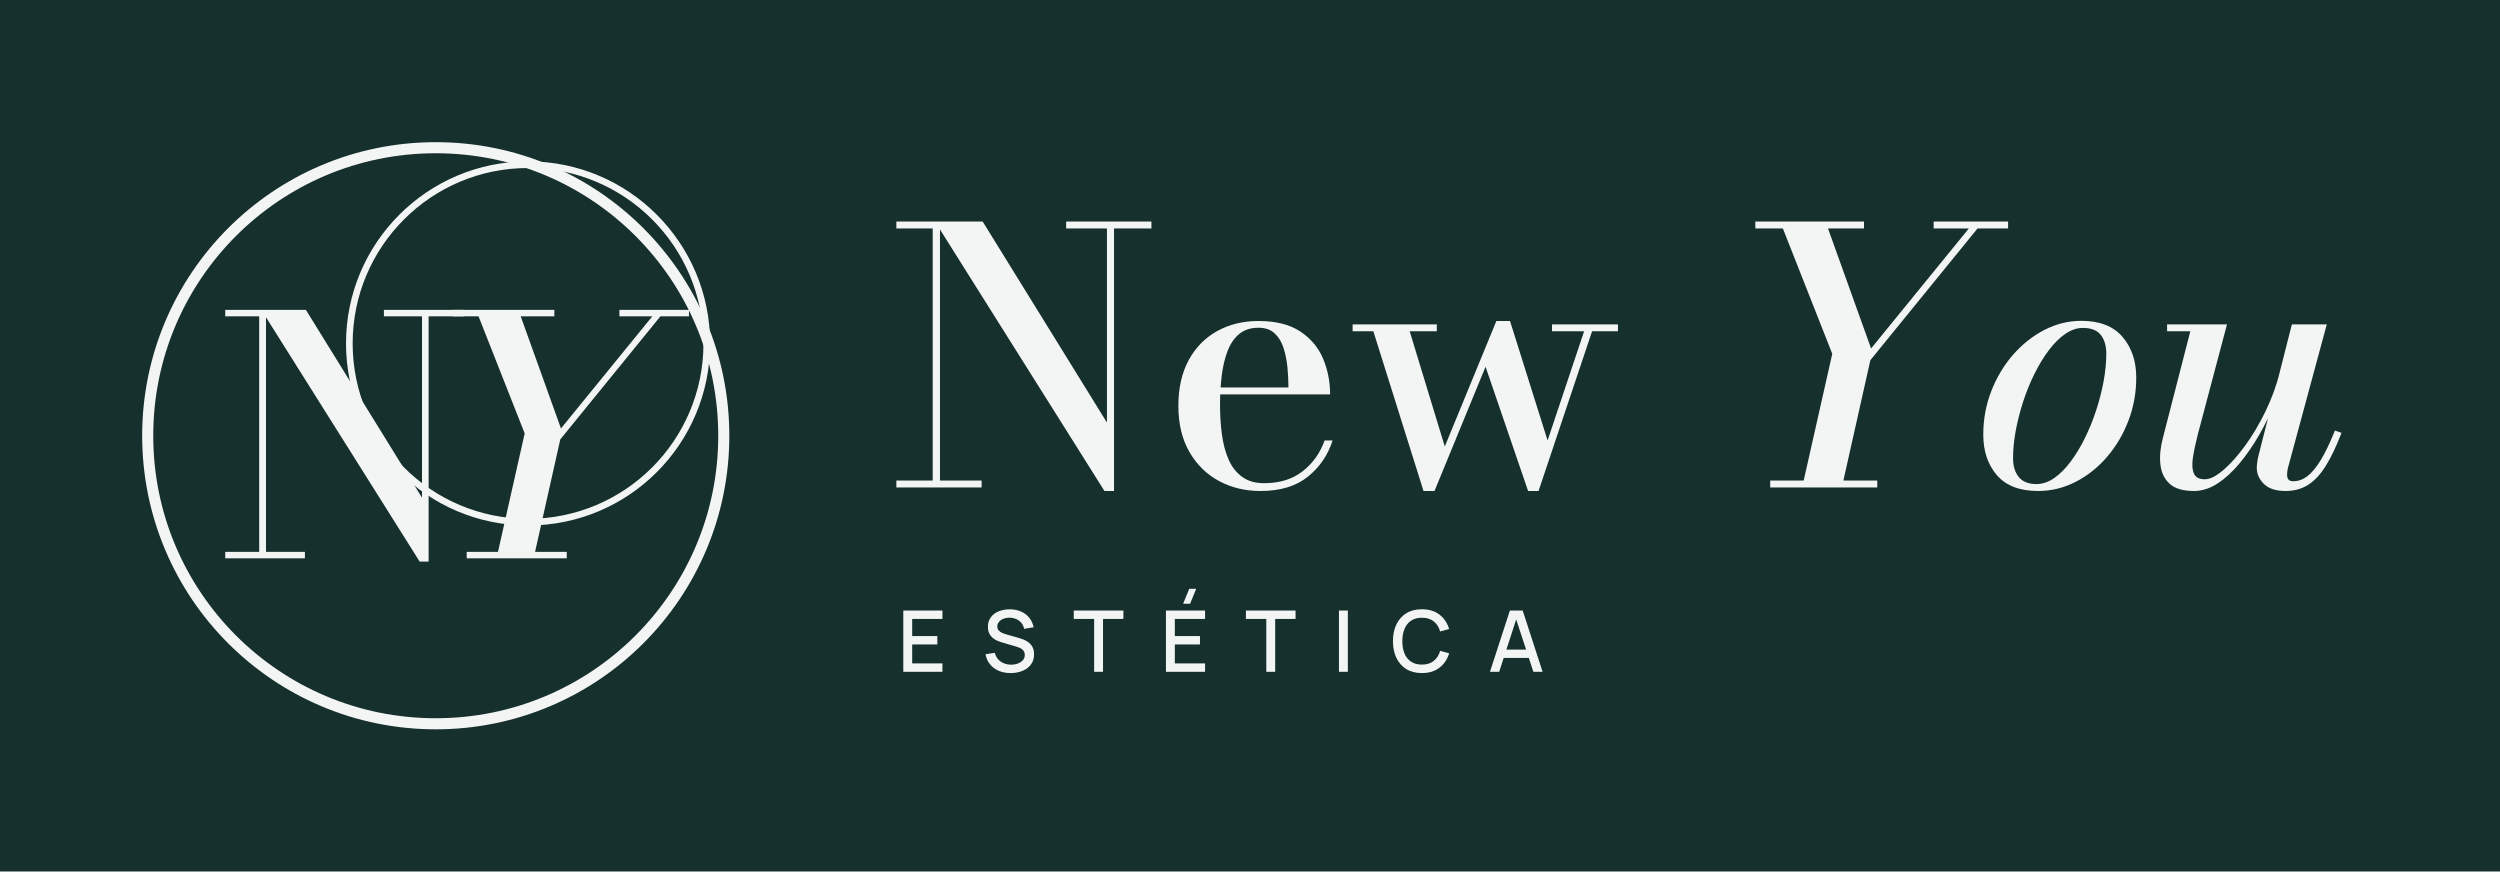
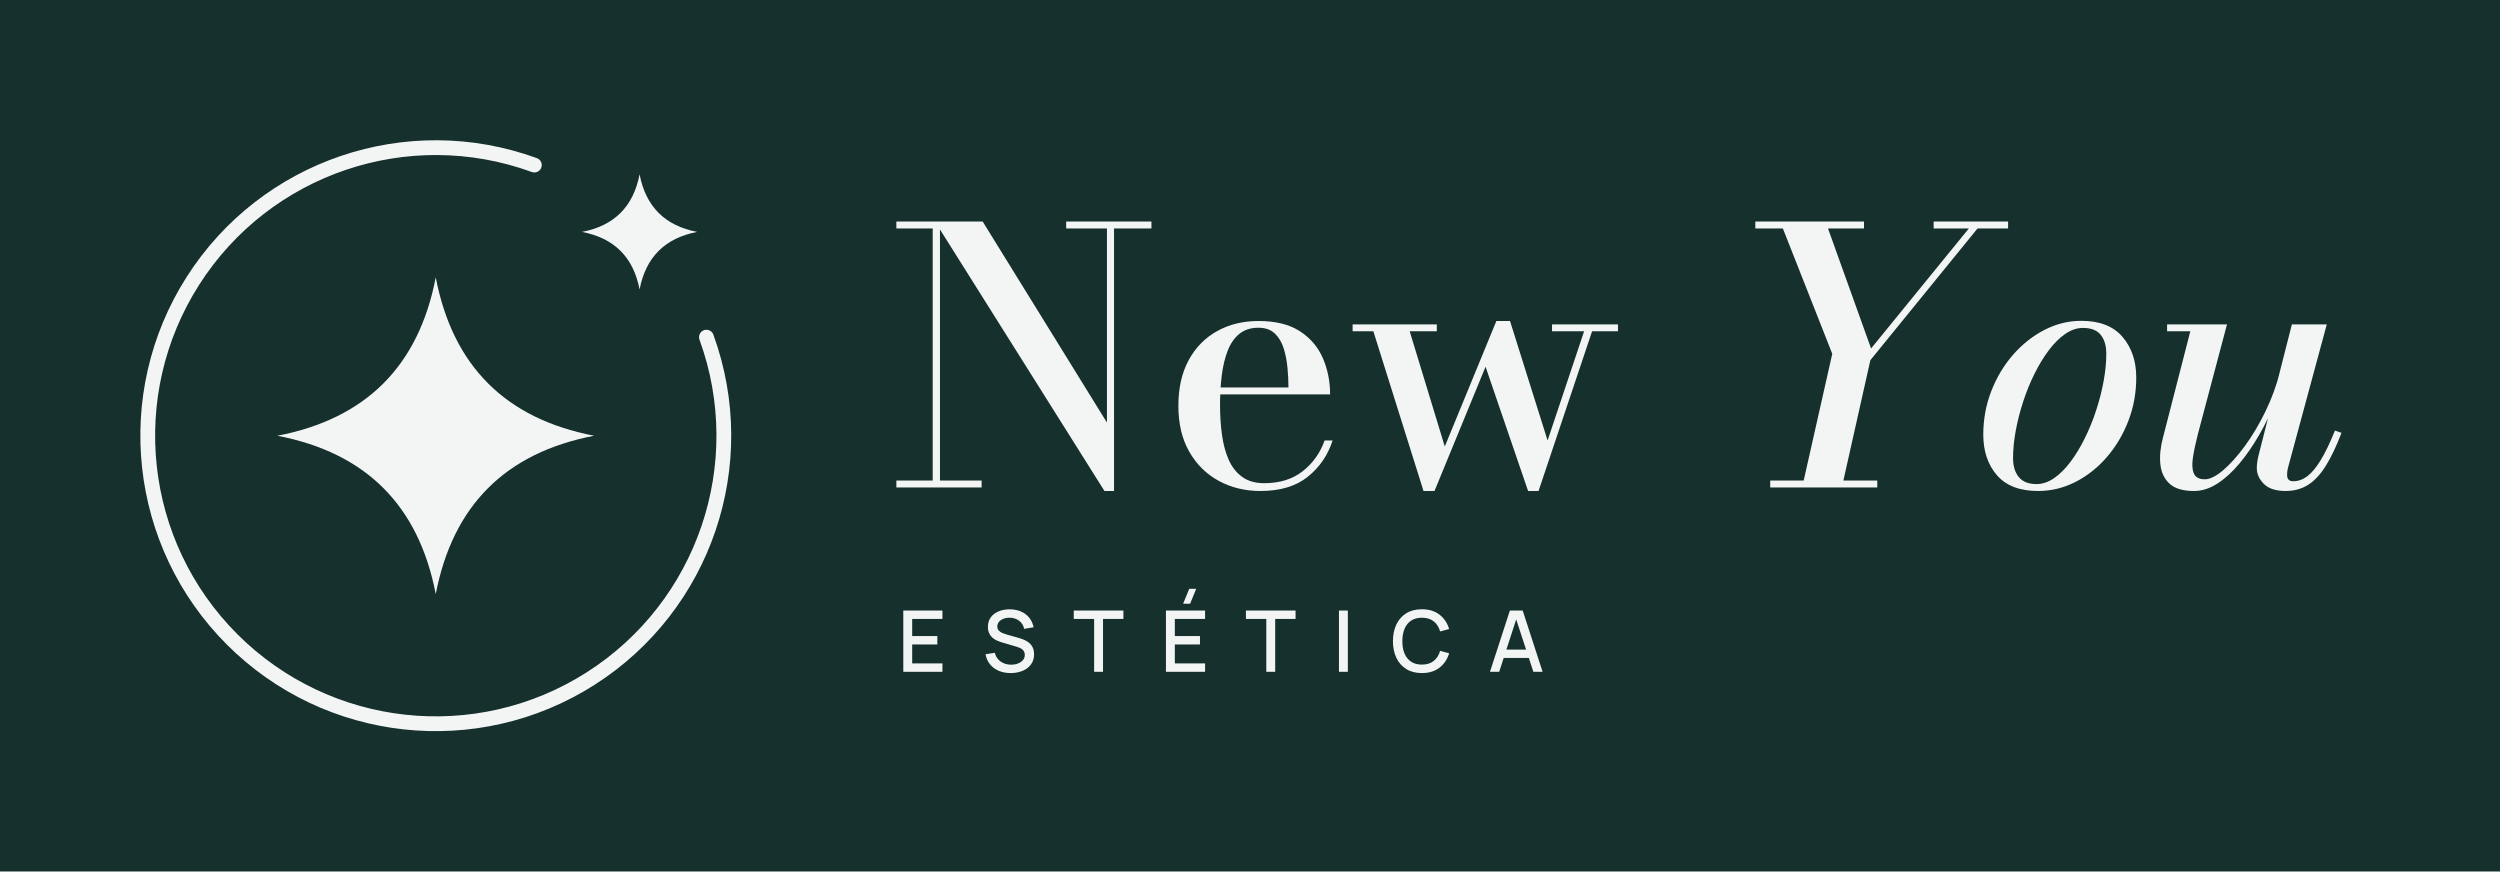
<svg xmlns="http://www.w3.org/2000/svg" viewBox="0 0 677 236" width="677" height="236">
  <rect width="677.152" height="236" fill="#15302D" />
-   <circle cx="118.0" cy="118.0" r="78.0" fill="none" stroke="#F3F5F4" stroke-width="3" />
-   <circle cx="143.0" cy="93.0" r="48.4" fill="none" stroke="#F3F5F4" stroke-width="1.80" />
-   <path d="M72.029 83.914V149.44H82.569V151.189H60.996V149.44H70.19V85.663H60.996V83.914ZM125.535 83.914V85.663H116.071V152.086H113.65L70.773 83.914H82.838L114.277 134.774V85.663H103.962V83.914Z" fill="#F3F5F4" />
-   <path d="M134.46 151.189 142.084 117.372 128.899 83.914H140.38L151.907 116.027L177.92 84.093H180.117L151.727 118.987L144.506 151.189ZM126.387 151.189V149.44H153.476V151.189ZM122.62 85.663V83.914H150.113V85.663ZM167.739 85.663V83.914H186.576V85.663Z" fill="#F3F5F4" />
+   <path d="M191.3,91.3 A78,78 0 1 1 144.7,44.7" fill="none" stroke="#F3F5F4" stroke-width="4" stroke-linecap="round" />
+   <path d="M173.2,47.2 Q175.7,60.3 188.8,62.8 Q175.7,65.3 173.2,78.4 Q170.7,65.3 157.6,62.8 Q170.7,60.3 173.2,47.2Z" fill="#F3F5F4" />
+   <path d="M118.0,75.1 Q124.9,111.1 160.9,118.0 Q124.9,124.9 118.0,160.9 Q111.1,124.9 75.1,118.0 Q111.1,111.1 118.0,75.1Z" fill="#F3F5F4" />
  <path d="M254.544 60.0V130.128H265.824V132.0H242.736V130.128H252.576V61.872H242.736V60.0ZM311.808 60.0V61.872H301.68V132.96H299.088L253.2 60.0H266.112L299.76 114.432V61.872H288.72V60.0ZM341.328 132.96Q335.088 132.96 330.048 130.224Q325.008 127.488 322.056 122.328Q319.104 117.168 319.104 109.92Q319.104 102.672 321.888 97.536Q324.672 92.4 329.592 89.664Q334.512 86.928 340.8 86.928Q347.76 86.928 352.032 89.712Q356.304 92.496 358.248 97.032Q360.192 101.568 360.192 106.8H325.584V104.928H348.912Q348.912 102.384 348.648 99.576Q348.384 96.768 347.616 94.32Q346.848 91.872 345.216 90.312Q343.584 88.752 340.8 88.752Q337.632 88.752 335.592 90.432Q333.552 92.112 332.424 95.064Q331.296 98.016 330.84 101.76Q330.384 105.504 330.384 109.632Q330.384 113.904 330.912 117.744Q331.44 121.584 332.736 124.512Q334.032 127.44 336.384 129.144Q338.736 130.848 342.336 130.848Q348.672 130.848 352.8 127.584Q356.928 124.32 358.704 119.28H360.864Q358.992 125.184 354.192 129.072Q349.392 132.96 341.328 132.96ZM438.144 87.84V89.712H431.136L416.64 132.96H413.808L402.288 99.312L388.464 132.96H385.488L371.904 89.712H366.288V87.84H389.088V89.712H381.744L391.248 120.912L405.216 86.928H408.912L419.088 119.28L428.976 89.712H420.288V87.84Z" fill="#F3F5F4" />
  <path d="M488.016 132.0 496.176 95.808 482.064 60.0H494.352L506.688 94.368L534.528 60.192H536.88L506.496 97.536L498.768 132.0ZM479.376 132.0V130.128H508.368V132.0ZM475.344 61.872V60.0H504.768V61.872ZM523.632 61.872V60.0H543.792V61.872ZM551.904 132.96Q544.464 132.96 540.768 128.688Q537.072 124.416 537.072 117.696Q537.072 111.504 539.232 105.936Q541.392 100.368 545.112 96.096Q548.832 91.824 553.608 89.352Q558.384 86.88 563.616 86.88Q571.056 86.88 574.776 91.224Q578.496 95.568 578.496 102.24Q578.496 108.432 576.36 113.976Q574.224 119.52 570.528 123.792Q566.832 128.064 562.032 130.512Q557.232 132.96 551.904 132.96ZM551.472 131.088Q553.92 131.088 556.248 129.48Q558.576 127.872 560.688 125.064Q562.8 122.256 564.576 118.656Q566.352 115.056 567.648 111.096Q568.944 107.136 569.664 103.2Q570.384 99.264 570.384 95.808Q570.384 92.544 568.872 90.672Q567.36 88.8 564.048 88.8Q561.648 88.8 559.296 90.408Q556.944 92.016 554.832 94.824Q552.72 97.632 550.944 101.208Q549.168 104.784 547.872 108.768Q546.576 112.752 545.856 116.664Q545.136 120.576 545.136 124.08Q545.136 127.296 546.696 129.192Q548.256 131.088 551.472 131.088ZM594.144 132.96Q589.632 132.96 587.496 130.968Q585.36 128.976 585.024 125.688Q584.688 122.4 585.744 118.464L593.136 89.712H586.848V87.84H603.072L595.2 117.504Q594.24 121.248 593.832 123.984Q593.424 126.72 594.12 128.256Q594.816 129.792 597.072 129.792Q599.136 129.792 602.016 127.344Q604.896 124.896 607.92 120.768Q610.944 116.64 613.488 111.408Q616.032 106.176 617.424 100.608H618.864Q617.856 104.64 616.032 109.104Q614.208 113.568 611.76 117.816Q609.312 122.064 606.456 125.496Q603.6 128.928 600.48 130.944Q597.36 132.96 594.144 132.96ZM618.96 132.96Q614.976 132.96 613.056 131.04Q611.136 129.12 611.136 126.72Q611.136 126.096 611.256 125.184Q611.376 124.272 611.568 123.504L620.64 87.84H630.096L619.536 126.864Q619.44 127.296 619.392 127.752Q619.344 128.208 619.344 128.592Q619.344 130.32 620.976 130.32Q623.04 130.32 624.84 128.952Q626.64 127.584 628.464 124.584Q630.288 121.584 632.304 116.592L634.08 117.216Q631.968 122.736 629.784 126.216Q627.6 129.696 624.984 131.328Q622.368 132.96 618.96 132.96Z" fill="#F3F5F4" />
  <path d="M244.613 181.92V165.331H255.211V167.601H247.02V172.255H253.829V174.524H247.02V179.651H255.211V181.92ZM273.666 182.266Q271.881 182.266 270.446 181.649Q269.012 181.033 268.085 179.887Q267.157 178.74 266.881 177.162L269.392 176.782Q269.772 178.303 270.982 179.149Q272.192 179.996 273.804 179.996Q274.807 179.996 275.648 179.679Q276.489 179.363 277.001 178.769Q277.514 178.176 277.514 177.347Q277.514 176.897 277.358 176.552Q277.203 176.206 276.932 175.947Q276.661 175.688 276.276 175.498Q275.89 175.308 275.429 175.169L271.178 173.914Q270.556 173.729 269.911 173.436Q269.266 173.142 268.73 172.664Q268.194 172.186 267.86 171.477Q267.526 170.769 267.526 169.755Q267.526 168.223 268.315 167.157Q269.104 166.092 270.452 165.544Q271.8 164.997 273.47 164.997Q275.152 165.02 276.483 165.596Q277.813 166.172 278.695 167.249Q279.576 168.326 279.91 169.859L277.33 170.296Q277.157 169.363 276.592 168.689Q276.028 168.015 275.21 167.652Q274.392 167.29 273.436 167.278Q272.514 167.255 271.748 167.555Q270.982 167.854 270.527 168.396Q270.072 168.937 270.072 169.64Q270.072 170.331 270.475 170.757Q270.878 171.183 271.472 171.431Q272.065 171.679 272.652 171.84L275.717 172.704Q276.293 172.865 277.024 173.136Q277.756 173.407 278.441 173.891Q279.127 174.374 279.576 175.175Q280.025 175.976 280.025 177.185Q280.025 178.441 279.518 179.391Q279.012 180.342 278.13 180.981Q277.249 181.62 276.097 181.943Q274.945 182.266 273.666 182.266ZM296.292 181.92V167.601H290.773V165.331H304.217V167.601H298.699V181.92ZM322.281 163.488H320.391L322.039 159.456H323.928ZM315.737 181.92V165.331H326.336V167.601H318.145V172.255H324.953V174.524H318.145V179.651H326.336V181.92ZM342.913 181.92V167.601H337.395V165.331H350.839V167.601H345.321V181.92ZM362.589 181.92V165.331H364.997V181.92ZM385.053 182.266Q382.565 182.266 380.814 181.177Q379.063 180.088 378.135 178.141Q377.208 176.195 377.208 173.626Q377.208 171.057 378.135 169.11Q379.063 167.163 380.814 166.074Q382.565 164.986 385.053 164.986Q387.922 164.986 389.805 166.437Q391.689 167.889 392.426 170.342L389.984 170.999Q389.5 169.26 388.261 168.269Q387.023 167.278 385.053 167.278Q383.291 167.278 382.116 168.073Q380.94 168.868 380.347 170.296Q379.754 171.725 379.754 173.626Q379.742 175.526 380.336 176.955Q380.929 178.383 382.11 179.178Q383.291 179.973 385.053 179.973Q387.023 179.973 388.261 178.977Q389.5 177.98 389.984 176.252L392.426 176.909Q391.689 179.363 389.805 180.814Q387.922 182.266 385.053 182.266ZM403.485 181.92 408.876 165.331H412.344L417.735 181.92H415.236L410.27 166.783H410.892L405.985 181.92ZM406.284 178.176V175.918H414.948V178.176Z" fill="#F3F5F4" />
</svg>
